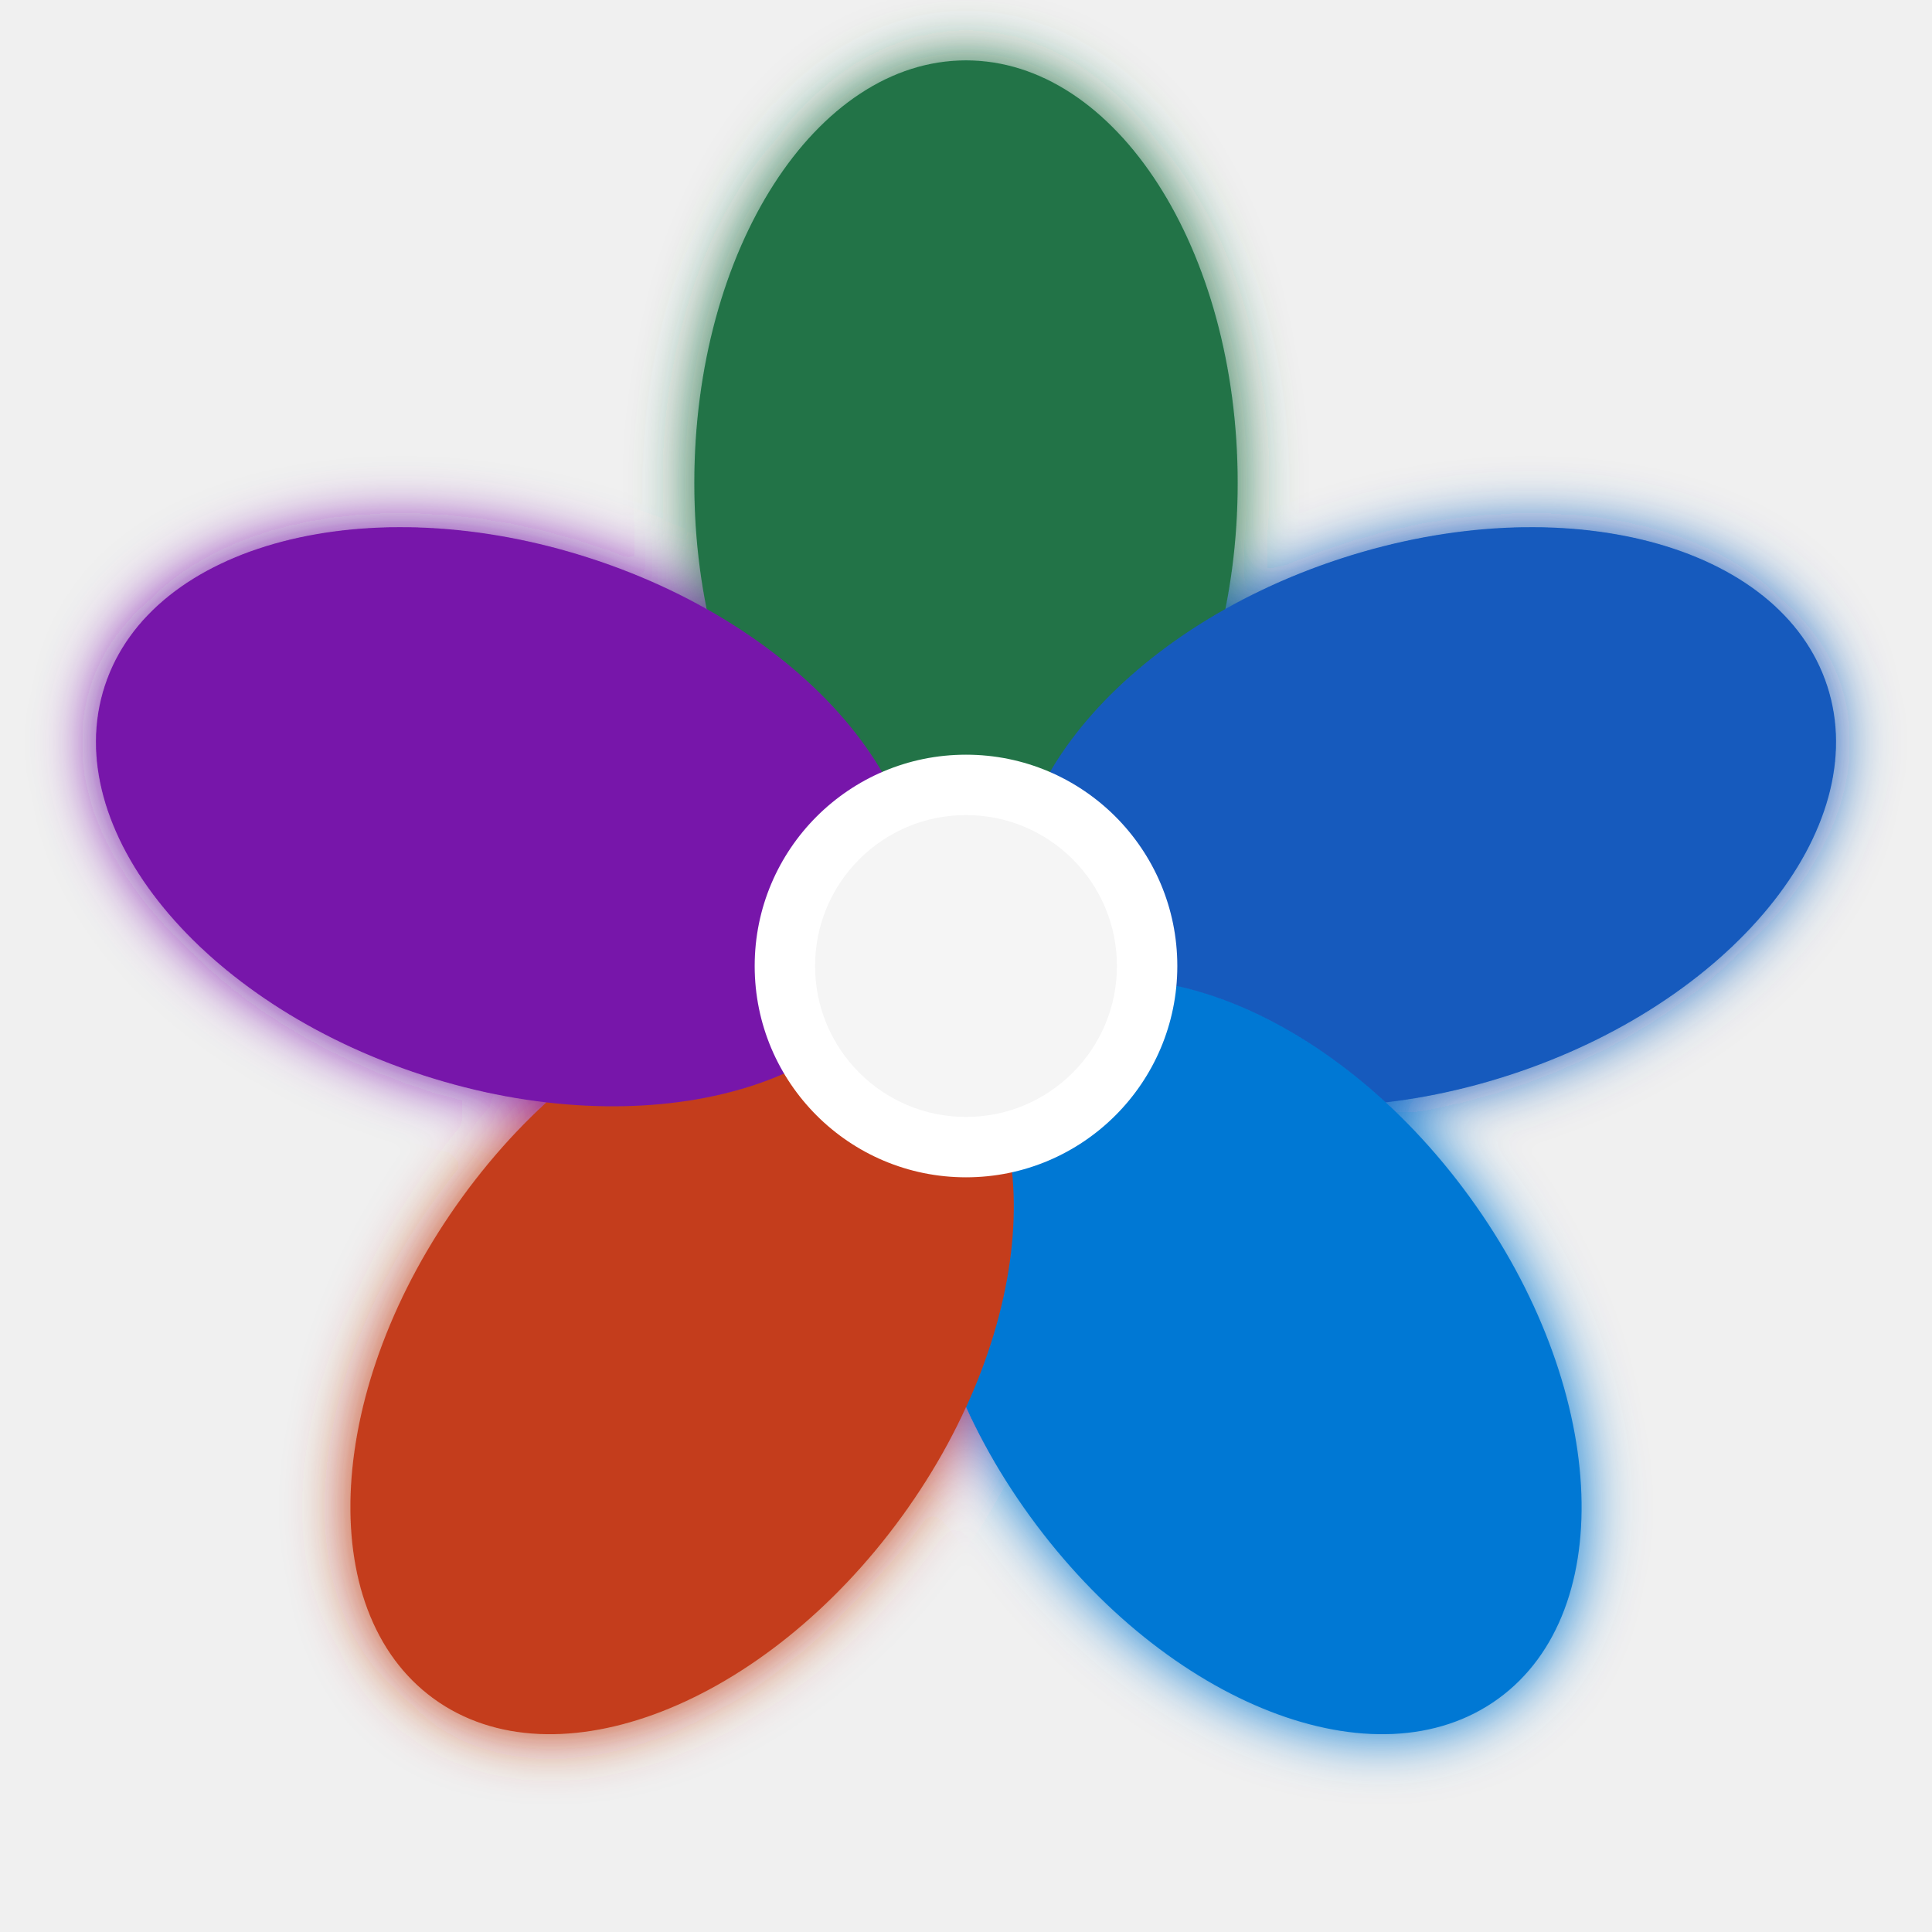
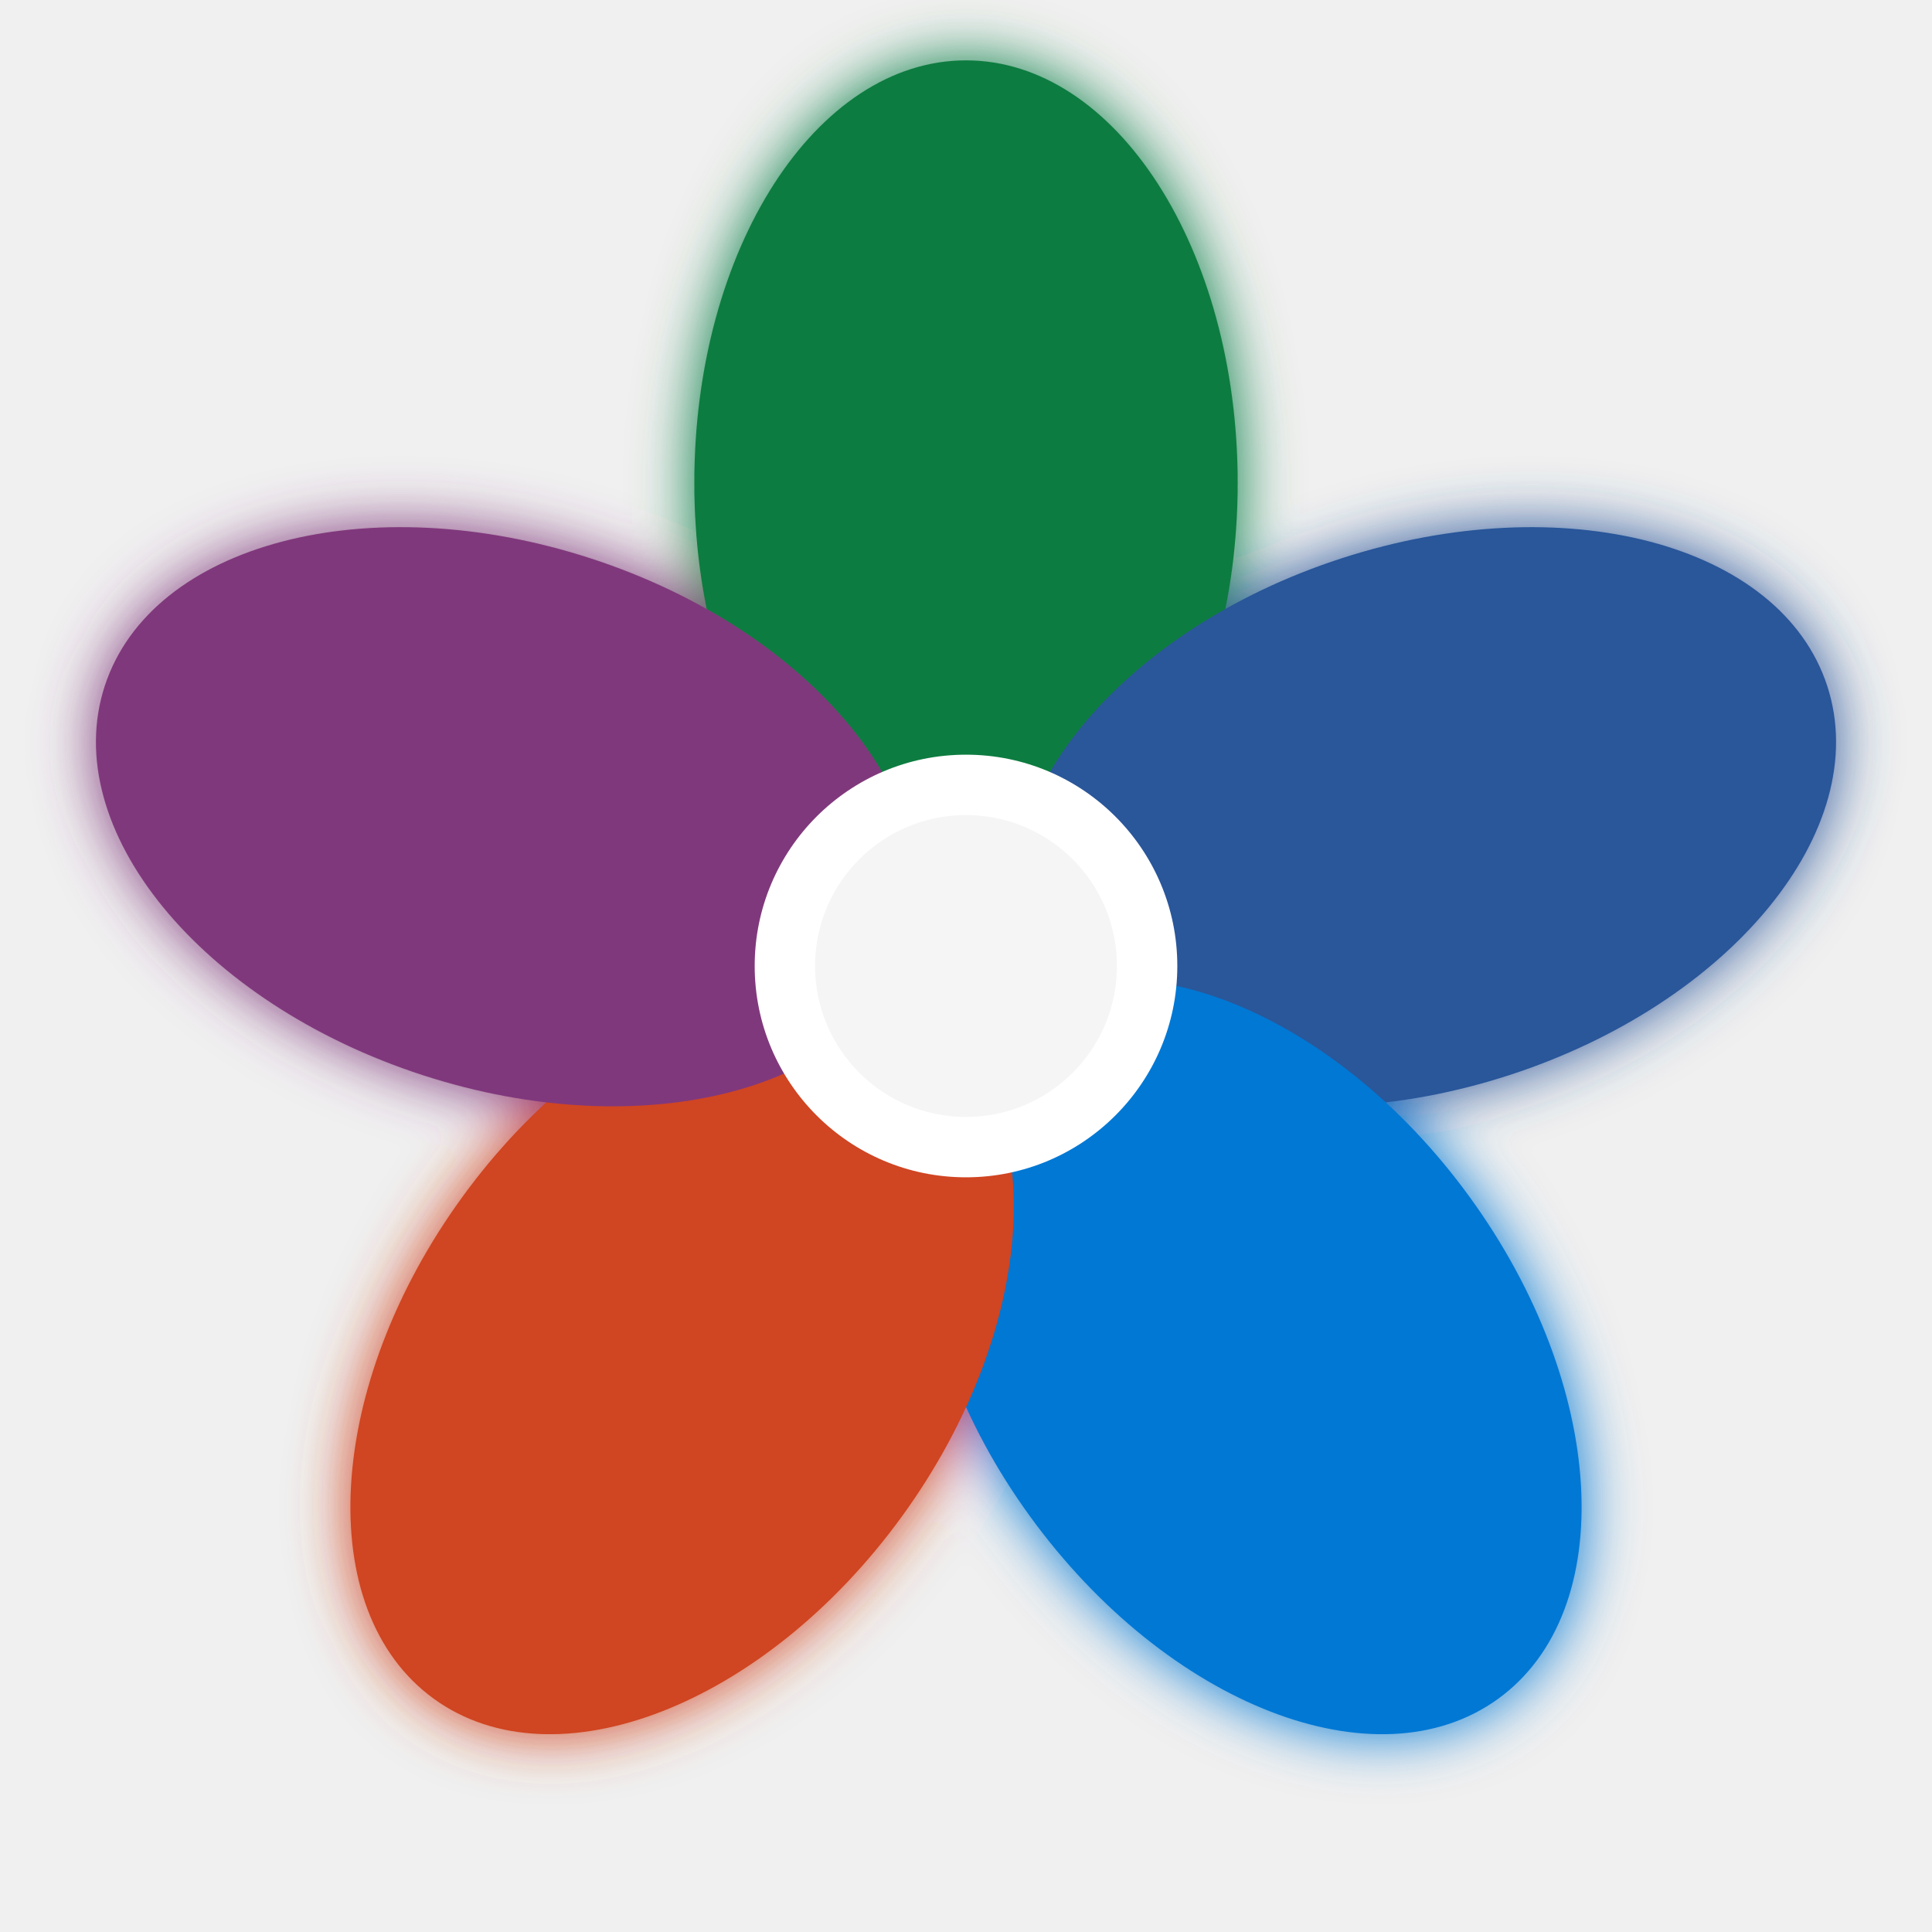
<svg xmlns="http://www.w3.org/2000/svg" viewBox="0 0 128 128">
  <defs>
    <filter id="glow" x="-20%" y="-20%" width="140%" height="140%">
      <feGaussianBlur stdDeviation="2" result="coloredBlur" />
      <feMerge>
        <feMergeNode in="coloredBlur" />
        <feMergeNode in="SourceGraphic" />
      </feMerge>
    </filter>
  </defs>
  <g filter="url(#glow)">
-     <ellipse cx="64" cy="32" rx="18" ry="28" fill="#217346" transform="rotate(0, 64, 64)" />
-     <ellipse cx="64" cy="32" rx="18" ry="28" fill="#185ABD" transform="rotate(72, 64, 64)" />
+     <ellipse cx="64" cy="32" rx="18" ry="28" fill="#107C41" transform="rotate(0, 64, 64)" />
+     <ellipse cx="64" cy="32" rx="18" ry="28" fill="#2B579A" transform="rotate(72, 64, 64)" />
    <ellipse cx="64" cy="32" rx="18" ry="28" fill="#0078D4" transform="rotate(144, 64, 64)" />
-     <ellipse cx="64" cy="32" rx="18" ry="28" fill="#C43E1C" transform="rotate(216, 64, 64)" />
-     <ellipse cx="64" cy="32" rx="18" ry="28" fill="#7719AA" transform="rotate(288, 64, 64)" />
+     <ellipse cx="64" cy="32" rx="18" ry="28" fill="#D04423" transform="rotate(216, 64, 64)" />
+     <ellipse cx="64" cy="32" rx="18" ry="28" fill="#80397B" transform="rotate(288, 64, 64)" />
    <circle cx="64" cy="64" r="14" fill="#FFFFFF" />
    <circle cx="64" cy="64" r="10" fill="#F5F5F5" />
  </g>
</svg>
